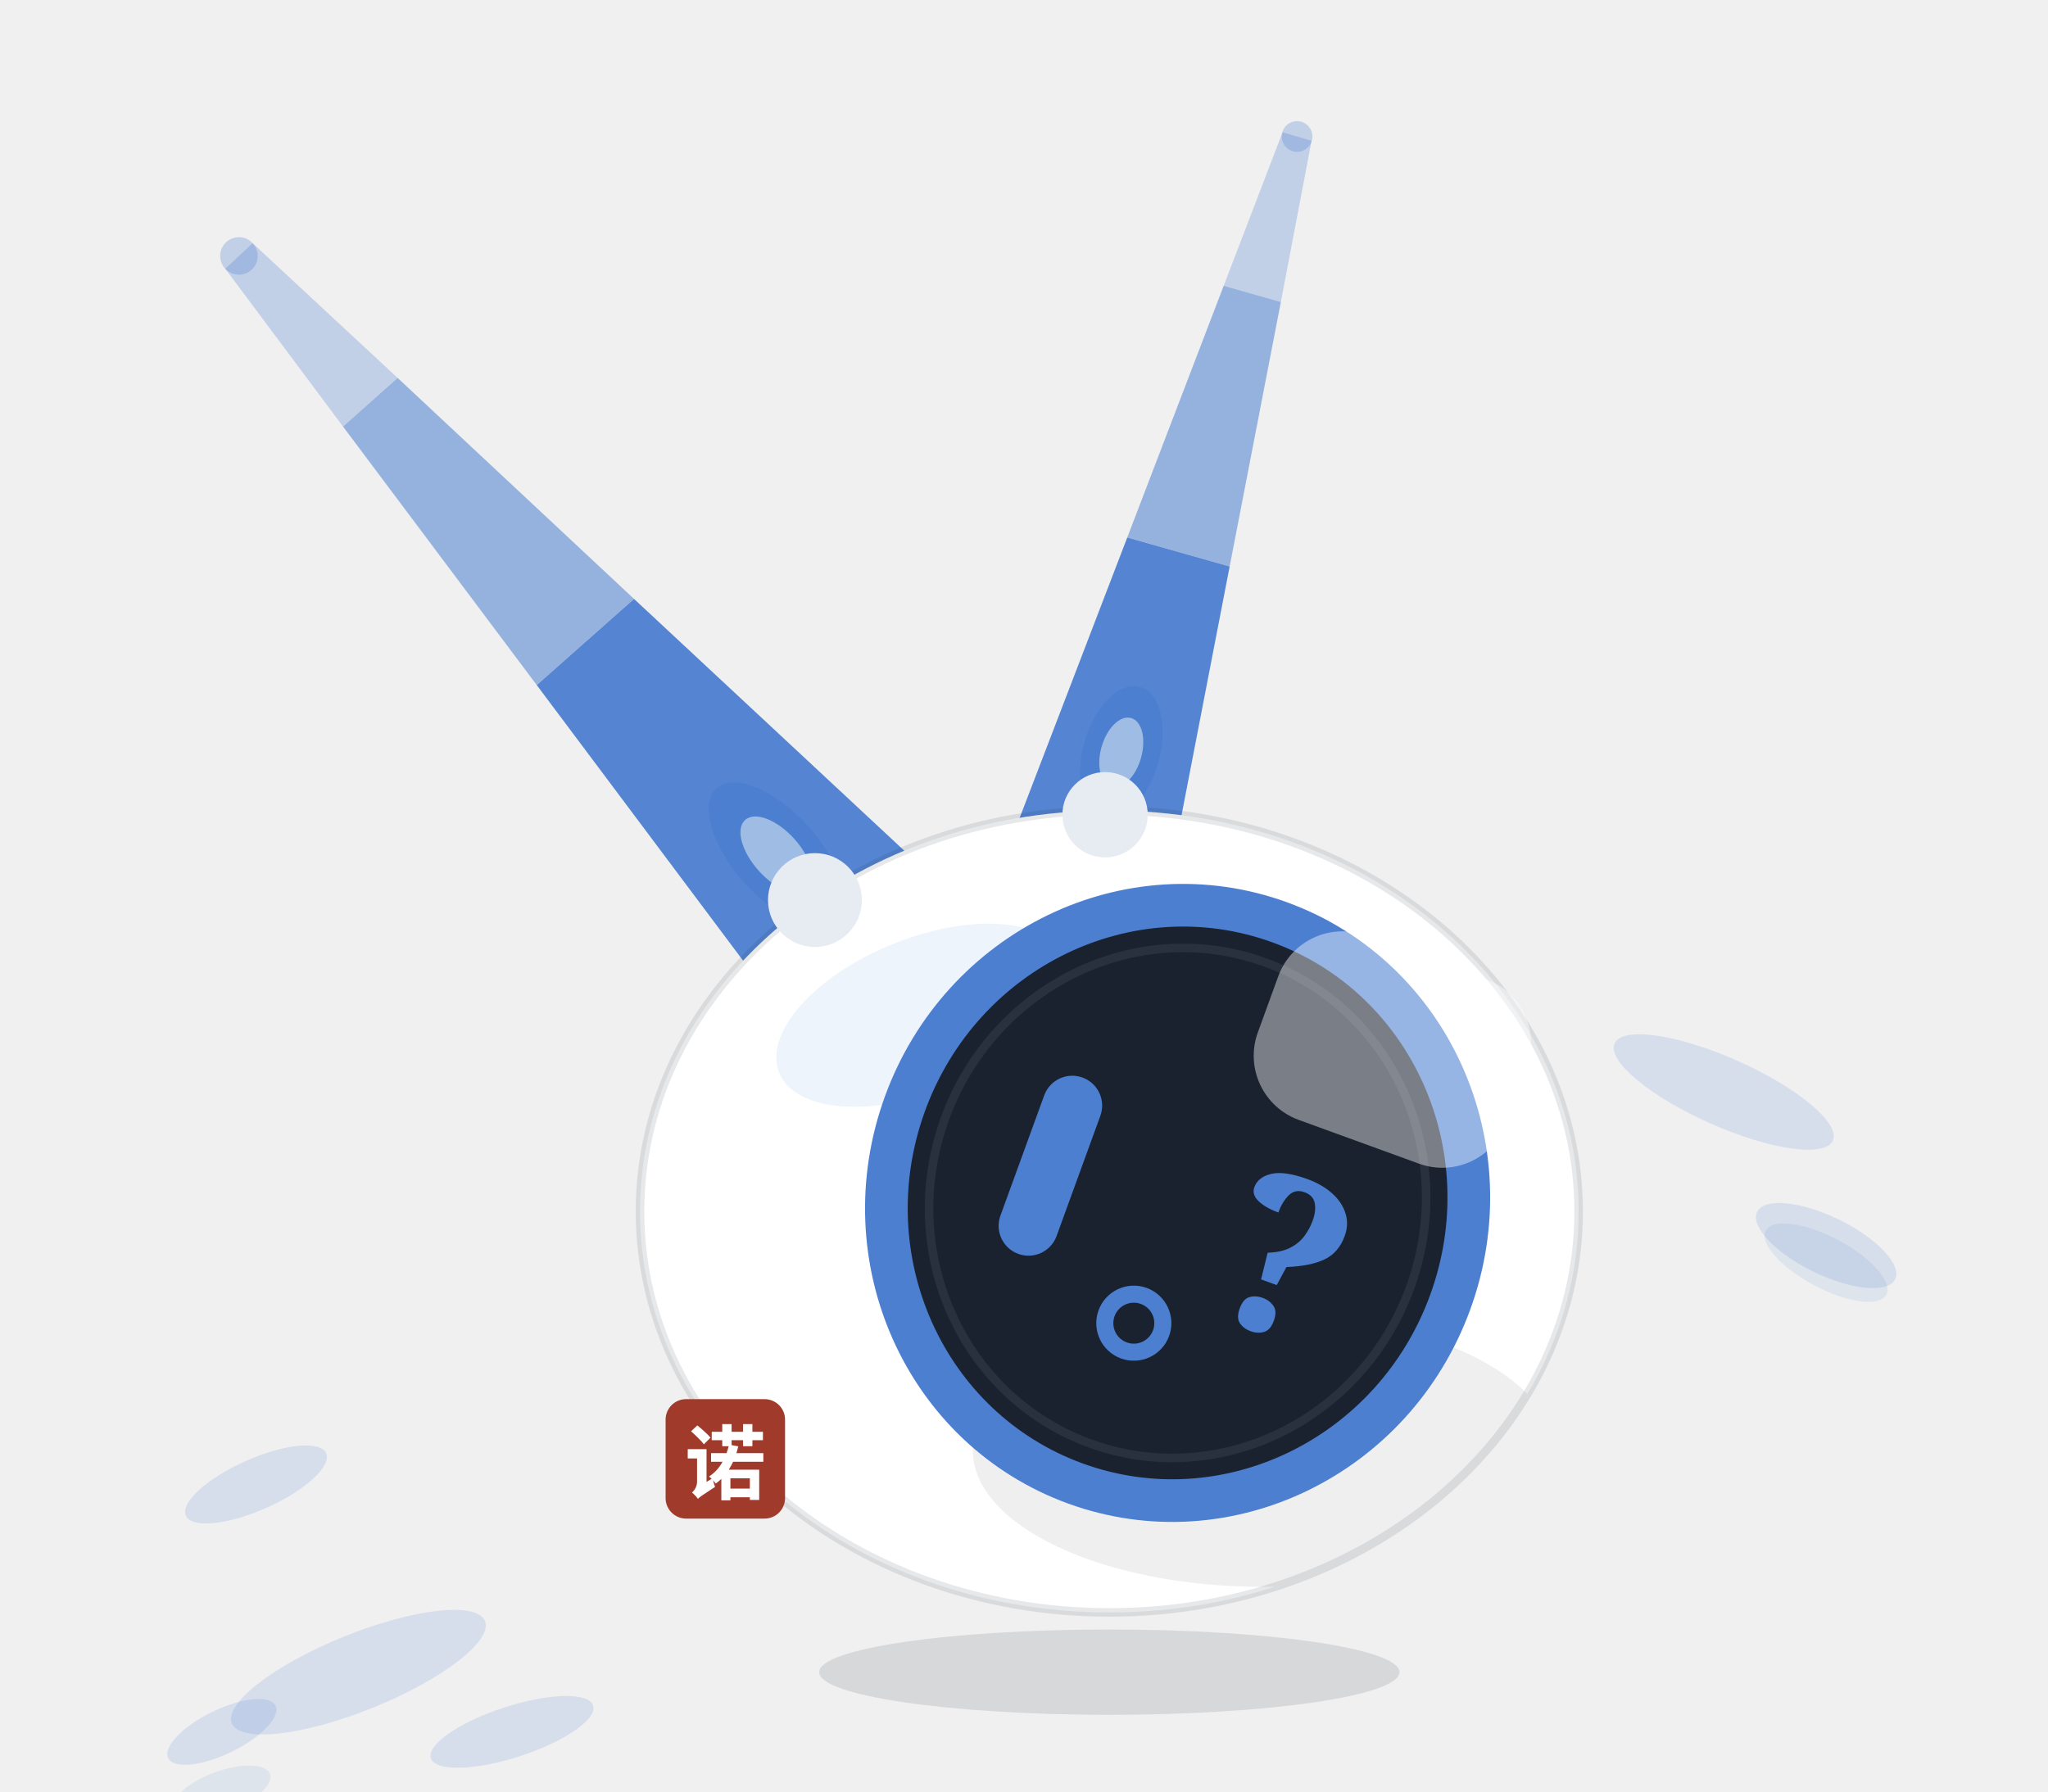
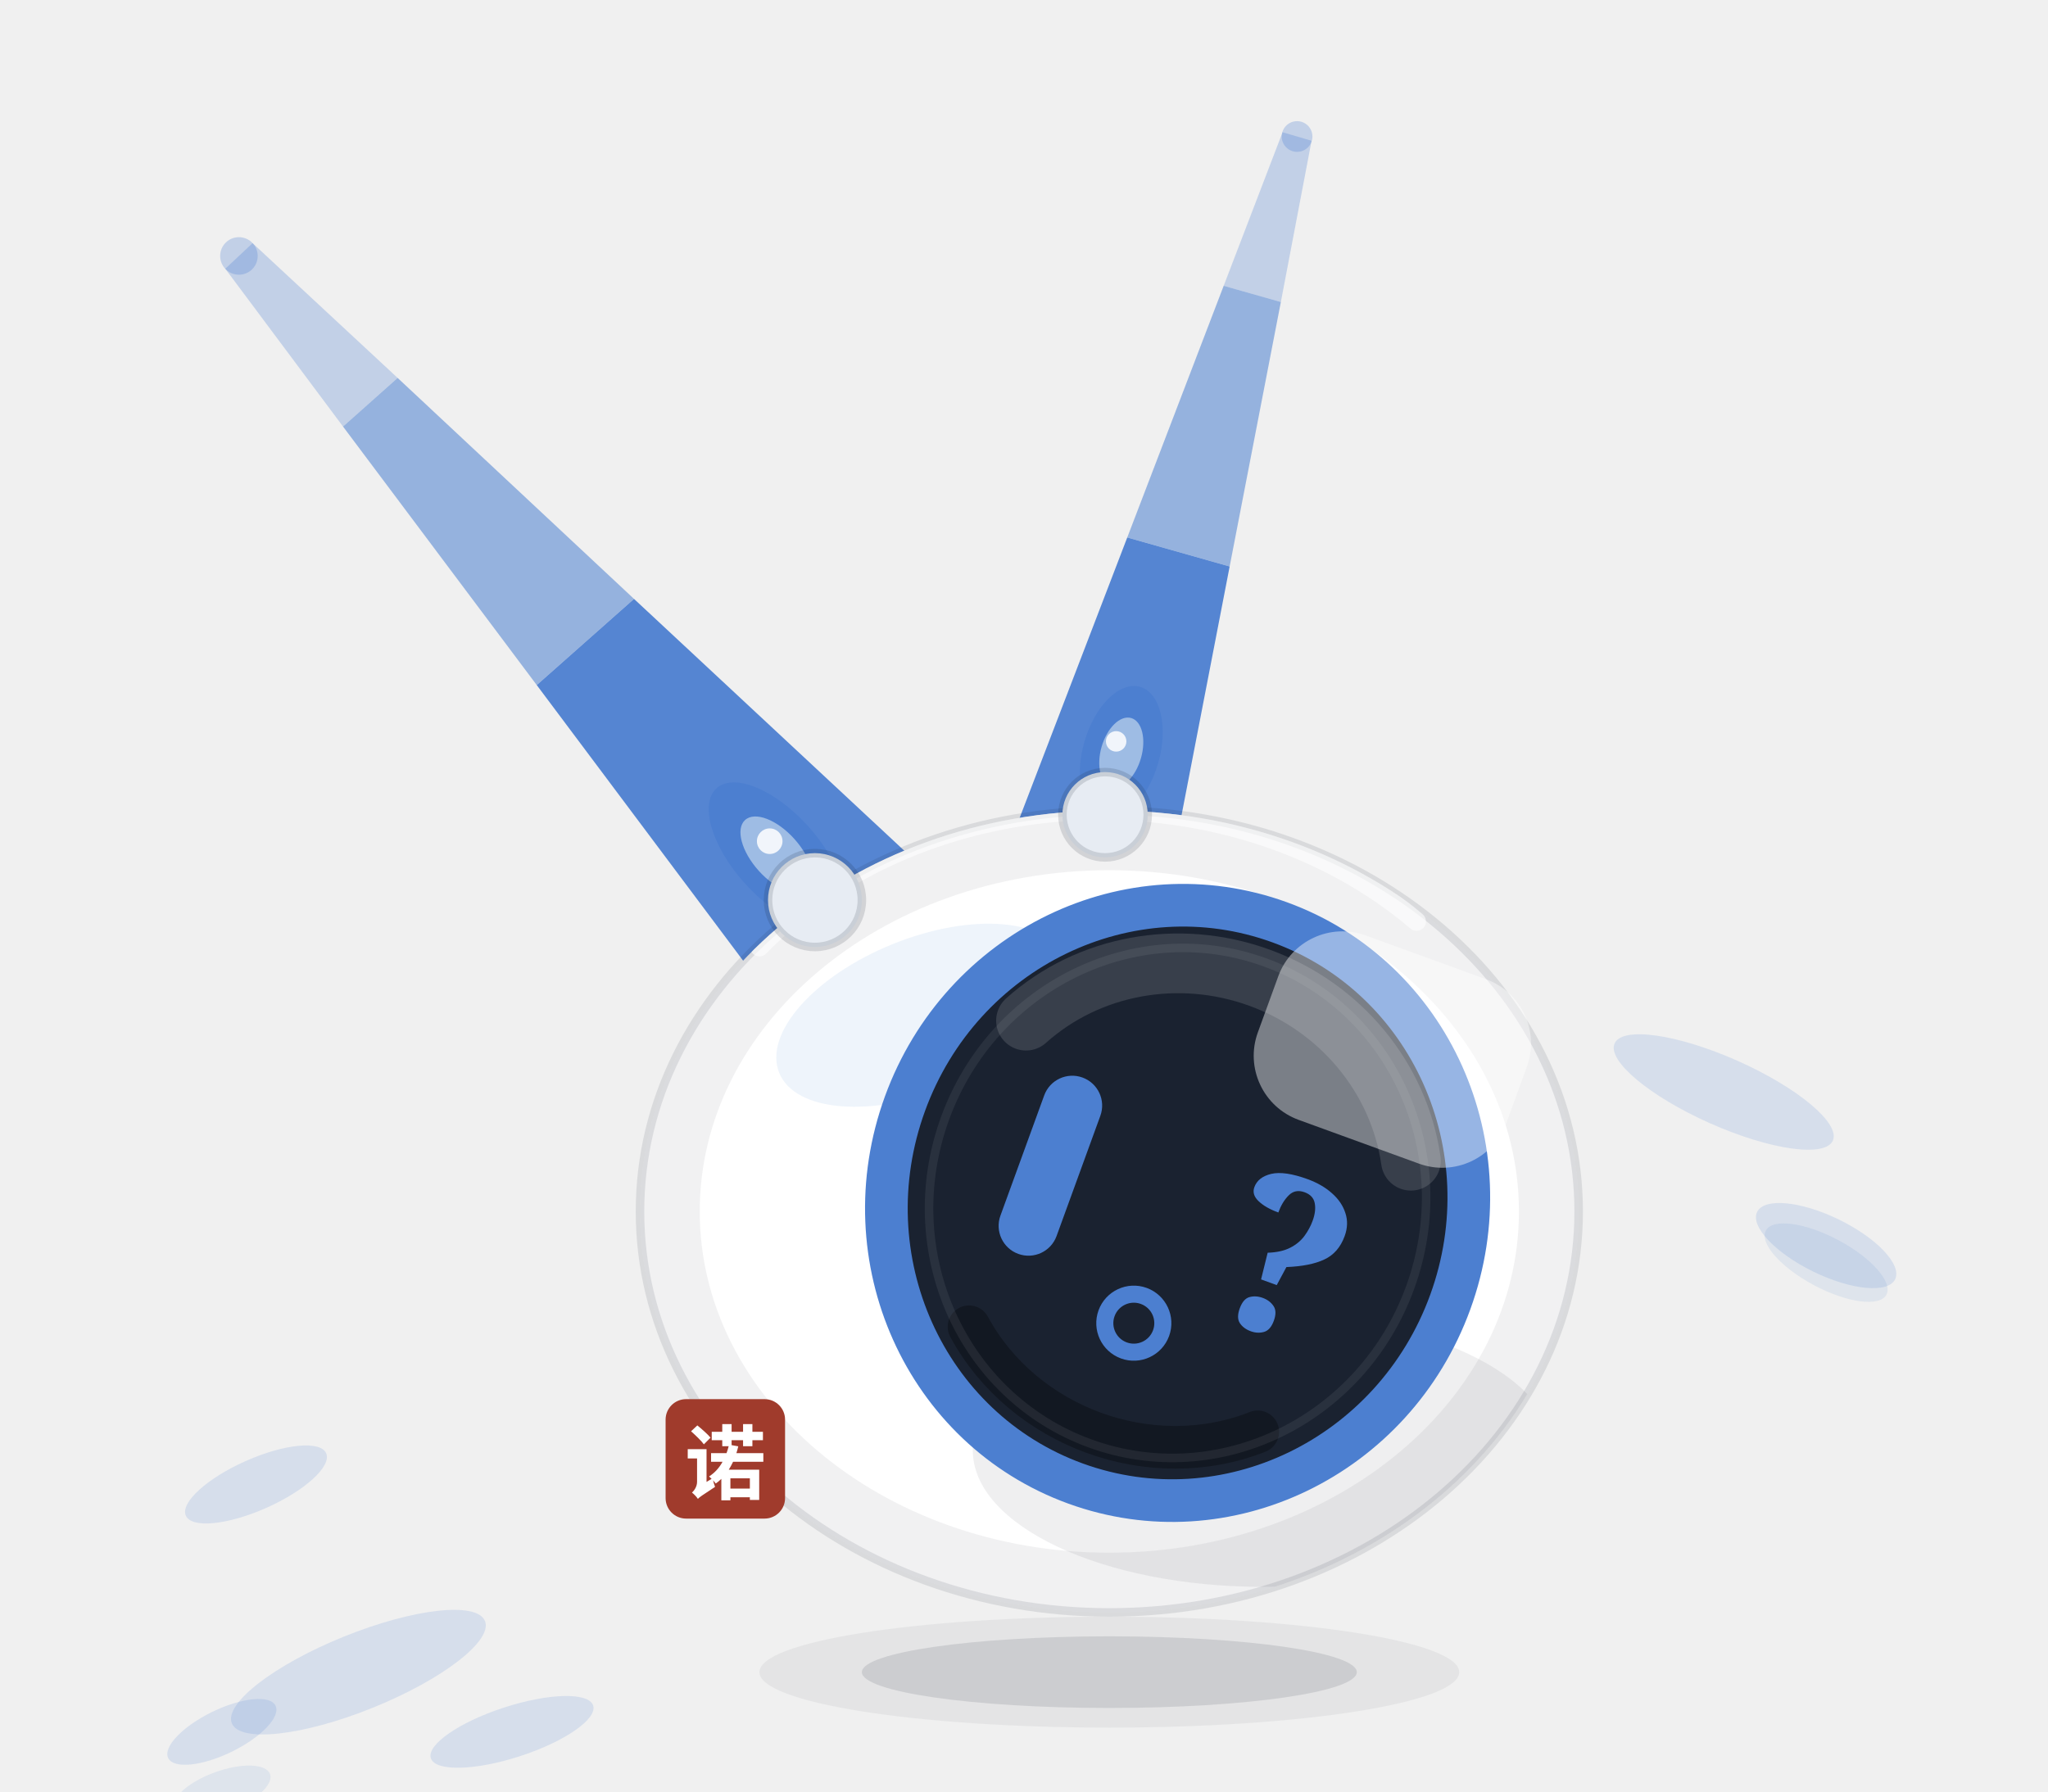
<svg xmlns="http://www.w3.org/2000/svg" width="240" height="210" viewBox="0 0 240 210" role="img" aria-label="诺瓦 v4：兜底（关键词未命中）">
  <defs>
    <clipPath id="ballClip">
      <ellipse cx="130" cy="142" rx="55" ry="47" />
    </clipPath>
  </defs>
  <g fill="rgba(76,127,208,.16)">
    <ellipse cx="42" cy="196" rx="16" ry="4.5" transform="rotate(-22 42 196)" />
    <ellipse cx="60" cy="203" rx="10" ry="3" transform="rotate(-18 60 203)" />
    <ellipse cx="30" cy="174" rx="9" ry="3" transform="rotate(-24 30 174)" />
    <ellipse cx="202" cy="128" rx="14" ry="4" transform="rotate(24 202 128)" />
    <ellipse cx="26" cy="203" rx="7" ry="2.6" transform="rotate(-26 26 203)" />
    <ellipse cx="214" cy="146" rx="9" ry="3.4" transform="rotate(26 214 146)" />
  </g>
  <g fill="rgba(76,127,208,.11)">
    <ellipse cx="214" cy="148" rx="8" ry="3" transform="rotate(28 214 148)" />
    <ellipse cx="26" cy="210" rx="6" ry="2.4" transform="rotate(-20 26 210)" />
  </g>
  <path d="M106.6 100.3L74.3 70.2L62.9 80.3L89.4 115.7Z" fill="rgba(76,127,208,.94)" />
  <path d="M74.3 70.2L46.6 44.3L40.2 50.0L62.9 80.3Z" fill="rgba(76,127,208,.55)" />
  <path d="M46.6 44.3L29.6 28.5L26.4 31.5L40.2 50.0Z" fill="rgba(76,127,208,.28)" />
  <circle cx="28" cy="30" r="2.2" fill="rgba(76,127,208,.28)" />
  <path d="M137.1 102.6L144.1 66.4L132.1 63.0L118.9 97.4Z" fill="rgba(76,127,208,.94)" />
  <path d="M144.1 66.4L150.1 35.4L143.4 33.5L132.1 63.0Z" fill="rgba(76,127,208,.55)" />
  <path d="M150.1 35.4L153.7 16.5L150.3 15.5L143.4 33.5Z" fill="rgba(76,127,208,.28)" />
  <circle cx="152" cy="16" r="1.8" fill="rgba(76,127,208,.28)" />
  <ellipse cx="91" cy="100.2" rx="10.5" ry="5" transform="rotate(48 91 100.2)" fill="rgba(76,127,208,.94)" />
  <ellipse cx="91" cy="100.2" rx="5.5" ry="2.8" transform="rotate(48 91 100.2)" fill="rgba(169,196,232,.88)" />
+   <circle cx="90.2" cy="98.6" r="1.5" fill="rgba(255,255,255,.85)" />
  <ellipse cx="131.4" cy="88.2" rx="8" ry="4.5" transform="rotate(-74 131.4 88.2)" fill="rgba(76,127,208,.94)" />
  <ellipse cx="131.4" cy="88.2" rx="4.2" ry="2.4" transform="rotate(-74 131.4 88.2)" fill="rgba(169,196,232,.88)" />
+   <circle cx="130.8" cy="86.9" r="1.2" fill="rgba(255,255,255,.85)" />
  <ellipse cx="130" cy="142" rx="55" ry="47" fill="#FFFFFF" stroke="rgba(18,26,40,.10)" stroke-width="1" />
+   <ellipse cx="130" cy="142" rx="51.5" ry="43.5" fill="none" stroke="rgba(18,26,40,.06)" stroke-width="7" clip-path="url(#ballClip)" />
+   <path d="M89 111 A 52 44 0 0 1 166 108" fill="none" stroke="rgba(255,255,255,.8)" stroke-width="2.2" stroke-linecap="round" clip-path="url(#ballClip)" opacity=".75" />
+   <path d="M86 172 A 51 42 0 0 0 174 172" fill="none" stroke="rgba(18,26,40,.08)" stroke-width="1.5" clip-path="url(#ballClip)" />
  <ellipse cx="148" cy="170" rx="34" ry="16" fill="rgba(18,26,40,.07)" clip-path="url(#ballClip)" />
  <ellipse cx="108" cy="119" rx="18" ry="9" fill="rgba(224,234,248,.55)" transform="rotate(-22 108 119)" />
-   <circle cx="95.5" cy="105.5" r="5.5" fill="#E7ECF3" />
-   <circle cx="129.5" cy="95.5" r="5" fill="#E7ECF3" />
+   <circle cx="95.5" cy="105.5" r="5.5" fill="#E7ECF3" stroke="rgba(18,26,40,.14)" stroke-width="1" />
+   <circle cx="129.5" cy="95.5" r="5" fill="#E7ECF3" stroke="rgba(18,26,40,.14)" stroke-width="1" />
  <g transform="rotate(20 138 141)">
    <ellipse cx="138" cy="141" rx="34" ry="35" fill="#1A2230" />
+     <path d="M114 127 A 27 26 0 0 1 162 127" fill="none" stroke="rgba(255,255,255,.13)" stroke-width="7" stroke-linecap="round" />
+     <path d="M120 163 A 26 24 0 0 0 156 163" fill="none" stroke="rgba(0,0,0,.3)" stroke-width="5" stroke-linecap="round" />
    <ellipse cx="138" cy="141" rx="34" ry="35" fill="none" stroke="#4C7FD0" stroke-width="5" />
    <ellipse cx="138" cy="141" rx="29" ry="30" fill="none" stroke="rgba(255,255,255,.07)" stroke-width="1" />
    <rect x="140" y="104" width="31" height="23" rx="8" fill="rgba(255,255,255,.42)" />
    <rect x="119" y="131" width="7" height="22" rx="3.5" fill="#4C7FD0" />
    <text x="152" y="152" text-anchor="middle" font-family="'Songti SC','Noto Serif SC','SimSun',serif" font-size="26" font-weight="700" fill="#4C7FD0">?</text>
    <circle cx="138" cy="156" r="3.4" fill="none" stroke="#4C7FD0" stroke-width="2" />
  </g>
  <rect x="78" y="164" width="14" height="14" rx="2.4" fill="#A03B2C" />
  <text x="85" y="175" text-anchor="middle" font-family="'Songti SC','Noto Serif SC','SimSun',serif" font-size="9.5" font-weight="700" fill="#FFFFFF">诺</text>
-   <ellipse cx="130" cy="196" rx="34" ry="5" fill="rgba(18,26,40,.11)" />
+   <ellipse cx="130" cy="196" rx="41" ry="6.5" fill="rgba(18,26,40,.11)" opacity=".5" />
+   <ellipse cx="130" cy="196" rx="29" ry="4.2" fill="rgba(18,26,40,.11)" />
</svg>
